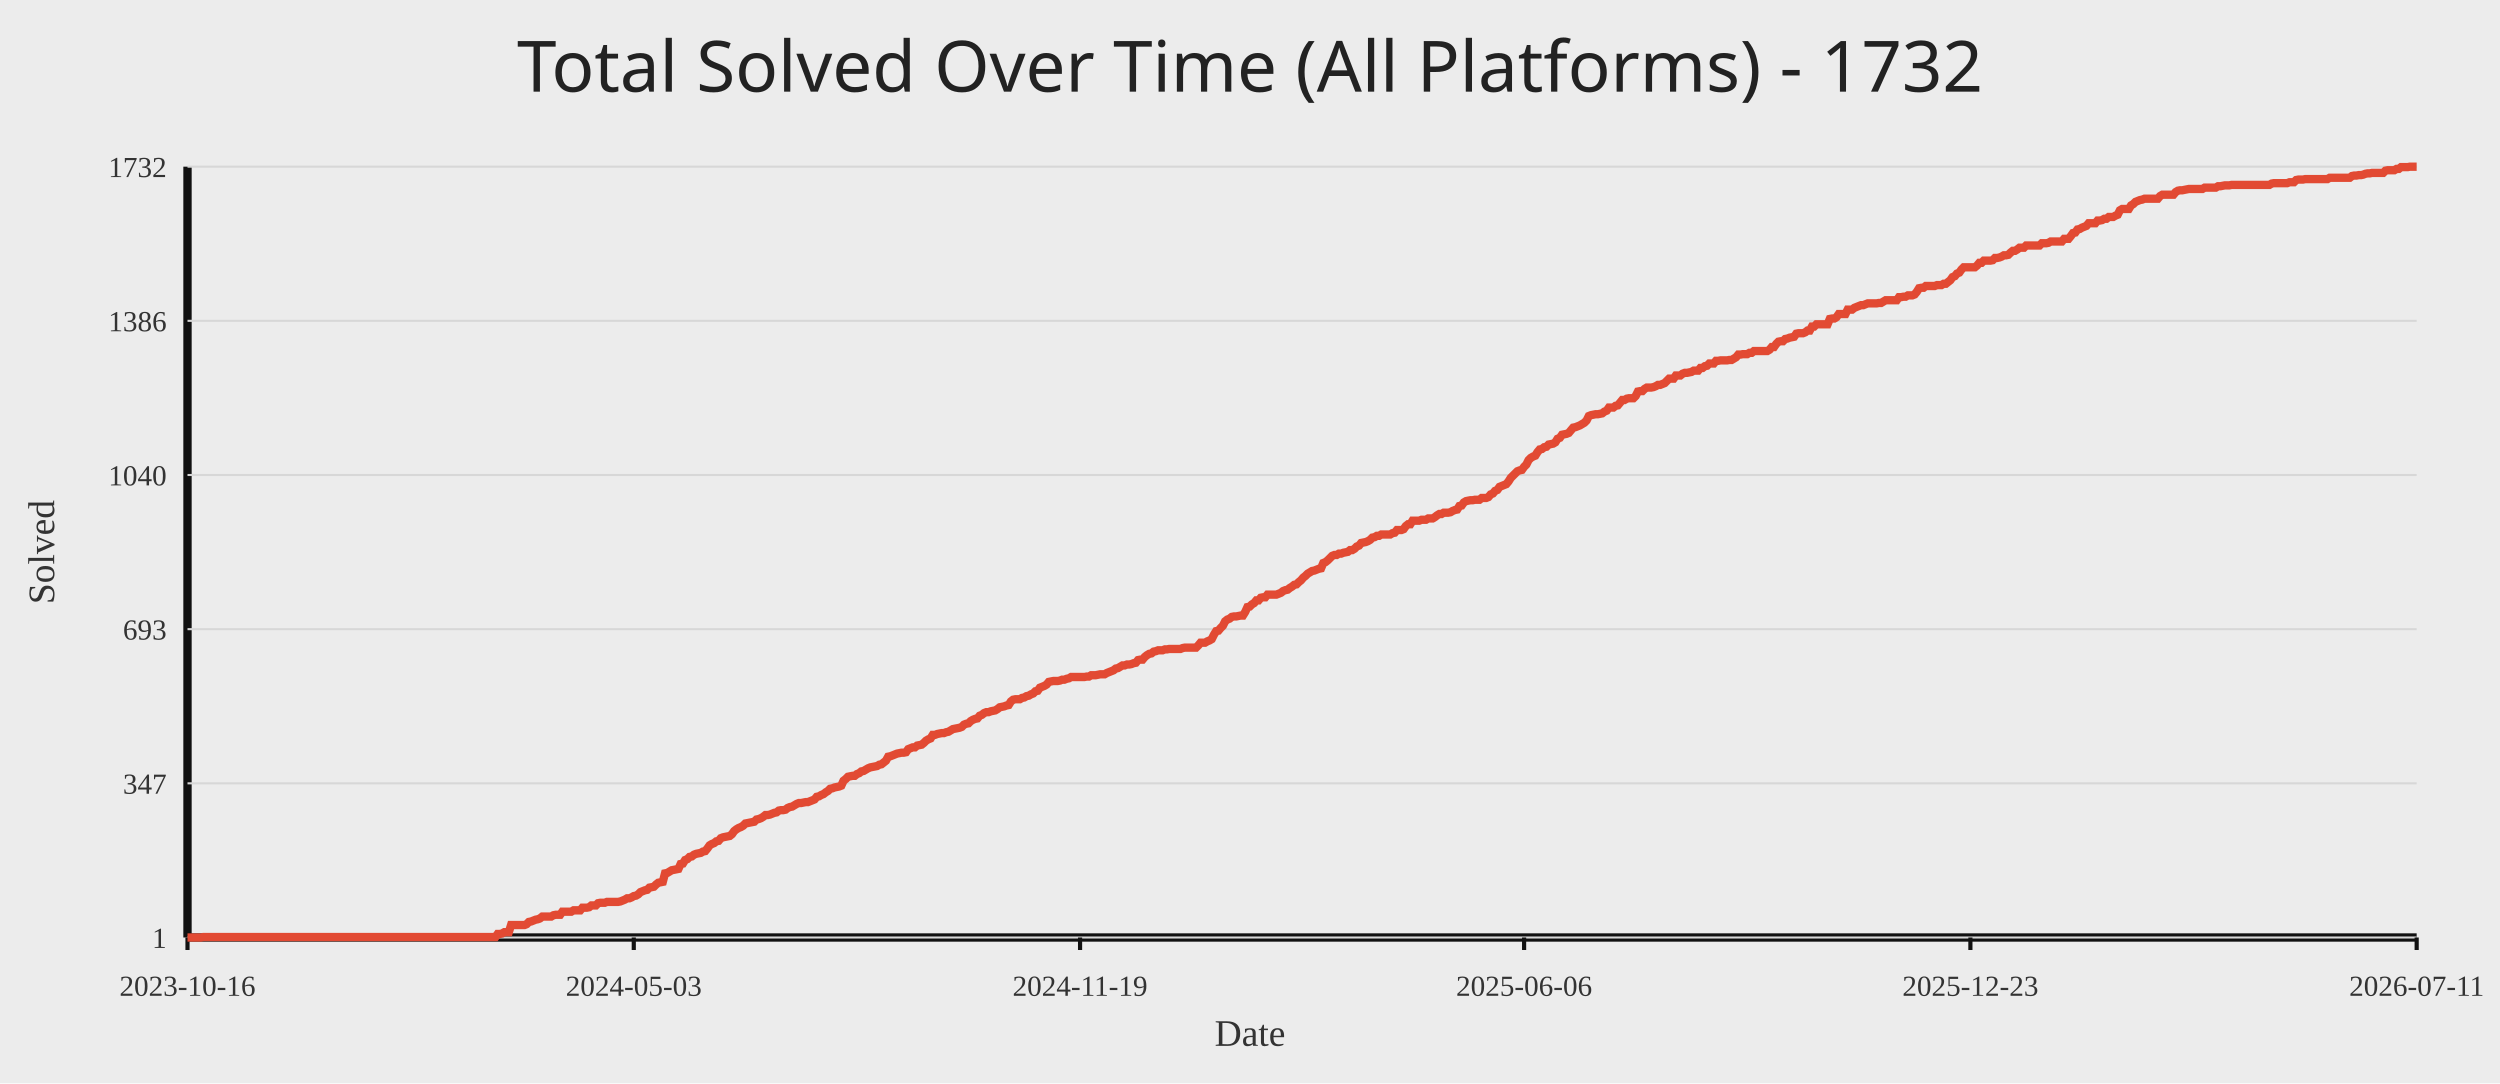
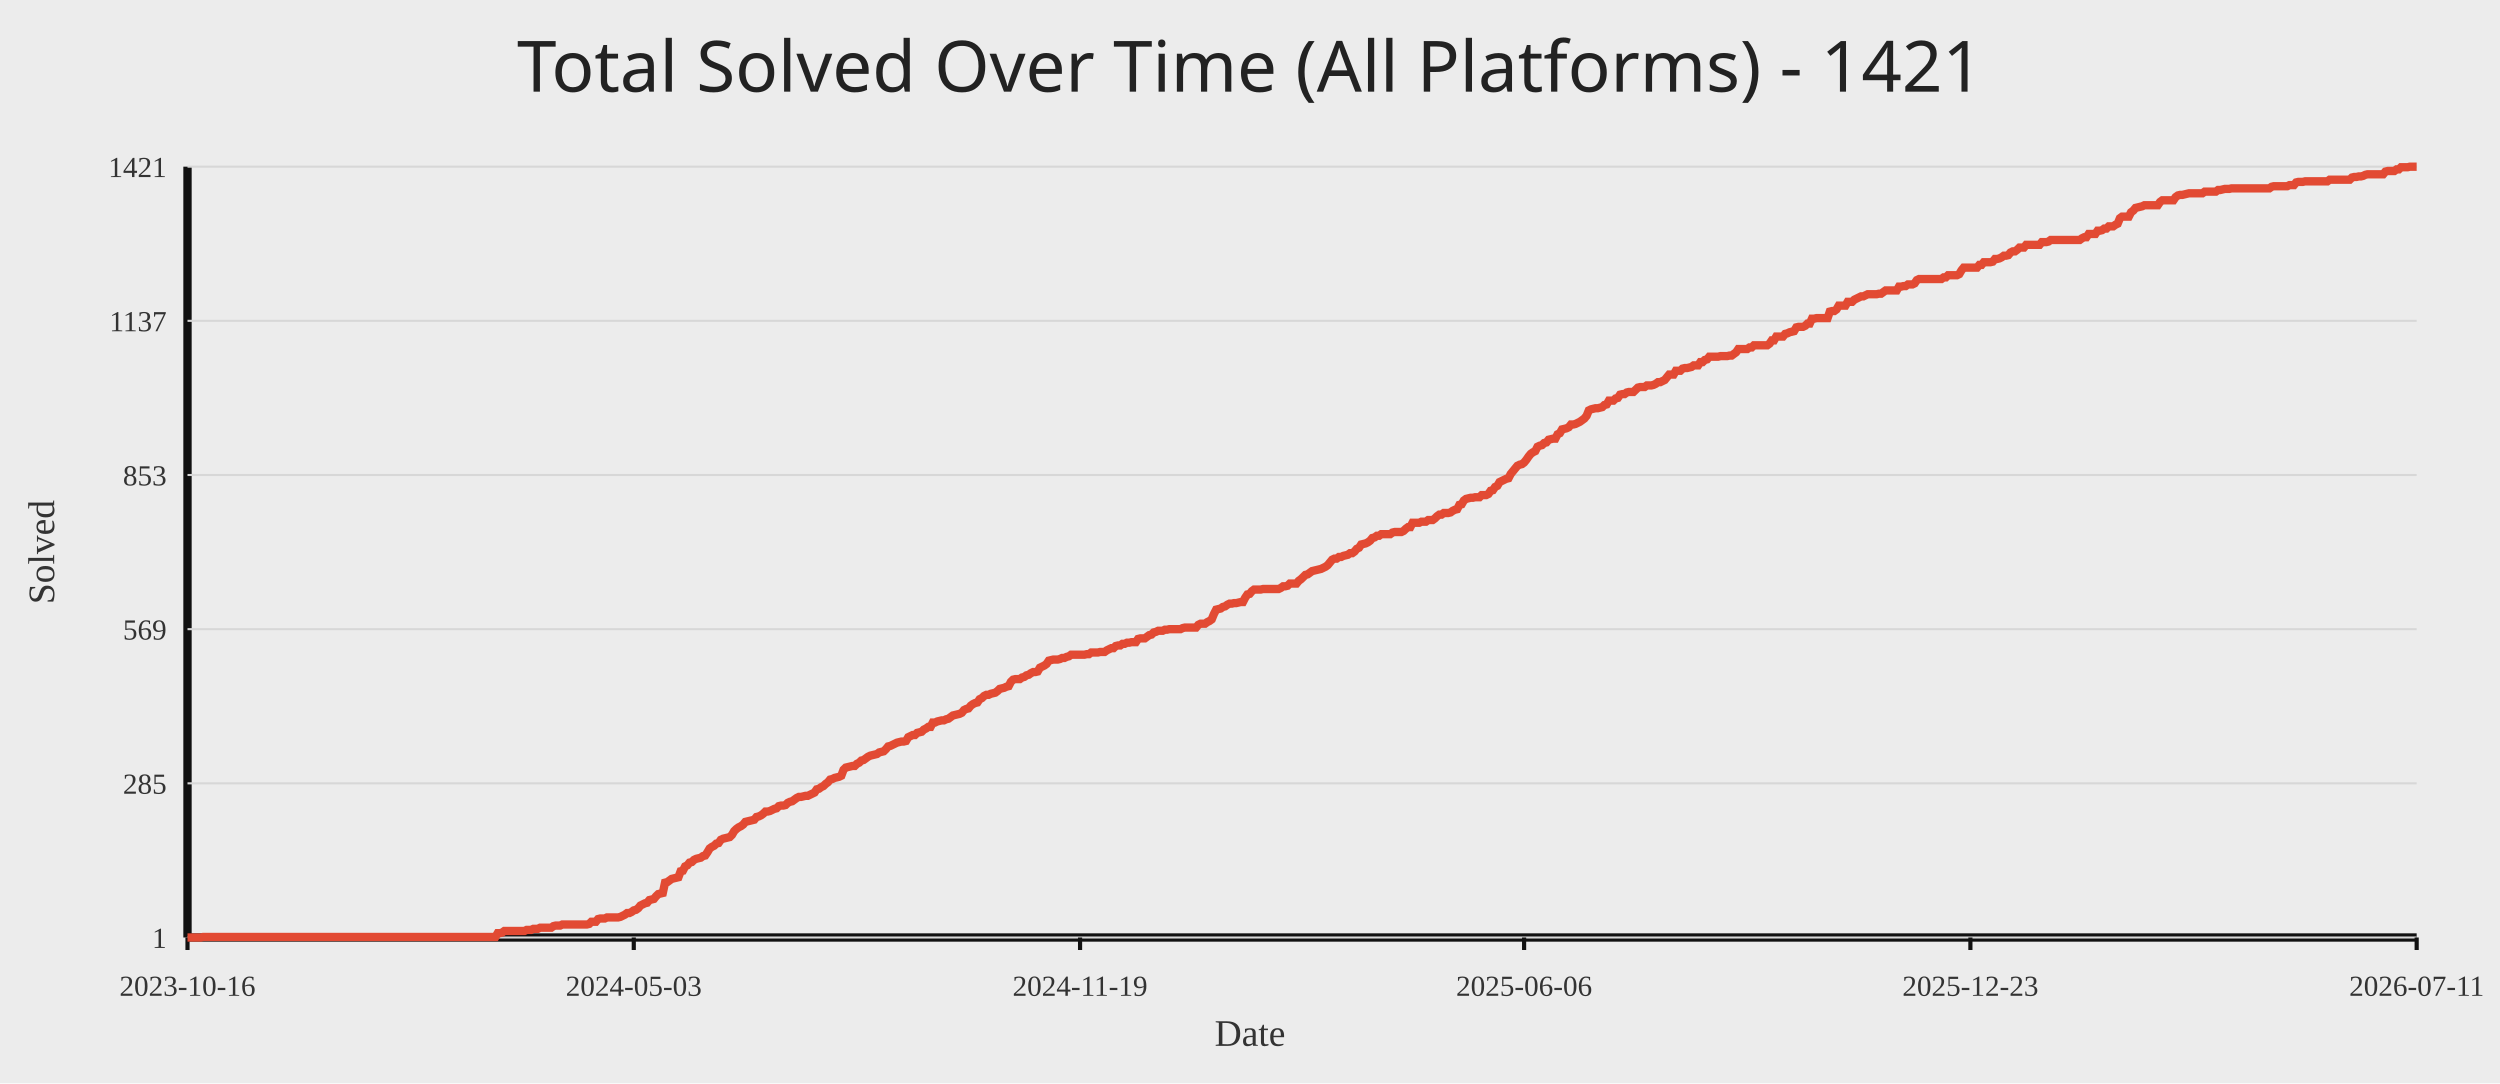
<svg xmlns="http://www.w3.org/2000/svg" width="1200" height="520">
  <rect width="100%" height="100%" fill="#ececec" />
-   <text x="50%" y="44" text-anchor="middle" fill="#222" font-size="34" font-family="Comic Sans MS, Segoe UI">Total Solved Over Time (All Platforms) - 1732</text>
+   <text x="50%" y="44" text-anchor="middle" fill="#222" font-size="34" font-family="Comic Sans MS, Segoe UI">Total Solved Over Time (All Platforms) - 1421</text>
  <line x1="90" y1="450" x2="1160" y2="450" stroke="#111" stroke-width="4" />
  <line x1="90" y1="80" x2="90" y2="450" stroke="#111" stroke-width="4" />
  <line x1="90" y1="450.00" x2="1160" y2="450.00" stroke="#d7d7d7" stroke-width="1" />
  <text x="80" y="455.00" text-anchor="end" fill="#333" font-size="14">1</text>
  <line x1="90" y1="376.00" x2="1160" y2="376.00" stroke="#d7d7d7" stroke-width="1" />
-   <text x="80" y="381.00" text-anchor="end" fill="#333" font-size="14">347</text>
+   <text x="80" y="381.00" text-anchor="end" fill="#333" font-size="14">285</text>
  <line x1="90" y1="302.00" x2="1160" y2="302.00" stroke="#d7d7d7" stroke-width="1" />
-   <text x="80" y="307.00" text-anchor="end" fill="#333" font-size="14">693</text>
+   <text x="80" y="307.00" text-anchor="end" fill="#333" font-size="14">569</text>
  <line x1="90" y1="228.00" x2="1160" y2="228.00" stroke="#d7d7d7" stroke-width="1" />
-   <text x="80" y="233.00" text-anchor="end" fill="#333" font-size="14">1040</text>
+   <text x="80" y="233.00" text-anchor="end" fill="#333" font-size="14">853</text>
  <line x1="90" y1="154.00" x2="1160" y2="154.00" stroke="#d7d7d7" stroke-width="1" />
-   <text x="80" y="159.00" text-anchor="end" fill="#333" font-size="14">1386</text>
+   <text x="80" y="159.00" text-anchor="end" fill="#333" font-size="14">1137</text>
  <line x1="90" y1="80.00" x2="1160" y2="80.00" stroke="#d7d7d7" stroke-width="1" />
-   <text x="80" y="85.00" text-anchor="end" fill="#333" font-size="14">1732</text>
+   <text x="80" y="85.00" text-anchor="end" fill="#333" font-size="14">1421</text>
  <line x1="90.00" y1="450" x2="90.00" y2="456" stroke="#111" stroke-width="2" />
  <text x="90.00" y="478" text-anchor="middle" fill="#333" font-size="14">2023-10-16</text>
  <line x1="304.21" y1="450" x2="304.21" y2="456" stroke="#111" stroke-width="2" />
  <text x="304.21" y="478" text-anchor="middle" fill="#333" font-size="14">2024-05-03</text>
  <line x1="518.43" y1="450" x2="518.43" y2="456" stroke="#111" stroke-width="2" />
  <text x="518.43" y="478" text-anchor="middle" fill="#333" font-size="14">2024-11-19</text>
  <line x1="731.57" y1="450" x2="731.57" y2="456" stroke="#111" stroke-width="2" />
  <text x="731.57" y="478" text-anchor="middle" fill="#333" font-size="14">2025-06-06</text>
  <line x1="945.79" y1="450" x2="945.79" y2="456" stroke="#111" stroke-width="2" />
  <text x="945.79" y="478" text-anchor="middle" fill="#333" font-size="14">2025-12-23</text>
  <line x1="1160.00" y1="450" x2="1160.00" y2="456" stroke="#111" stroke-width="2" />
  <text x="1160.00" y="478" text-anchor="middle" fill="#333" font-size="14">2026-07-11</text>
-   <polyline fill="none" stroke="#e24a33" stroke-width="4" points="90.00,450.00 91.07,450.00 92.14,450.00 93.21,450.00 94.28,450.00 95.36,450.00 96.43,450.00 97.50,449.79 98.57,449.79 99.64,449.79 100.71,449.79 101.78,449.79 102.85,449.79 103.92,449.79 104.99,449.79 106.07,449.79 107.14,449.79 108.21,449.79 109.28,449.79 110.35,449.79 111.42,449.79 112.49,449.79 113.56,449.79 114.63,449.79 115.71,449.79 116.78,449.79 117.85,449.79 118.92,449.79 119.99,449.79 121.06,449.79 122.13,449.79 123.20,449.79 124.27,449.79 125.35,449.79 126.42,449.79 127.49,449.79 128.56,449.79 129.63,449.79 130.70,449.79 131.77,449.79 132.84,449.79 133.91,449.79 134.98,449.79 136.06,449.79 137.13,449.79 138.20,449.79 139.27,449.79 140.34,449.79 141.41,449.79 142.48,449.79 143.55,449.79 144.62,449.79 145.70,449.79 146.77,449.79 147.84,449.79 148.91,449.79 149.98,449.79 151.05,449.79 152.12,449.79 153.19,449.79 154.26,449.79 155.34,449.79 156.41,449.79 157.48,449.79 158.55,449.79 159.62,449.79 160.69,449.79 161.76,449.79 162.83,449.79 163.90,449.79 164.97,449.79 166.05,449.79 167.12,449.79 168.19,449.79 169.26,449.79 170.33,449.79 171.40,449.79 172.47,449.79 173.54,449.79 174.61,449.79 175.69,449.79 176.76,449.79 177.83,449.79 178.90,449.79 179.97,449.79 181.04,449.79 182.11,449.79 183.18,449.79 184.25,449.79 185.33,449.79 186.40,449.79 187.47,449.79 188.54,449.79 189.61,449.79 190.68,449.79 191.75,449.79 192.82,449.79 193.89,449.79 194.96,449.79 196.04,449.79 197.11,449.79 198.18,449.79 199.25,449.79 200.32,449.79 201.39,449.79 202.46,449.79 203.53,449.79 204.60,449.79 205.68,449.79 206.75,449.79 207.82,449.79 208.89,449.79 209.96,449.79 211.03,449.79 212.10,449.79 213.17,449.79 214.24,449.79 215.32,449.79 216.39,449.79 217.46,449.79 218.53,449.79 219.60,449.79 220.67,449.79 221.74,449.79 222.81,449.79 223.88,449.79 224.95,449.79 226.03,449.79 227.10,449.79 228.17,449.79 229.24,449.79 230.31,449.79 231.38,449.79 232.45,449.79 233.52,449.79 234.59,449.79 235.67,449.79 236.74,449.79 237.81,449.79 238.88,448.29 239.95,448.29 241.02,448.08 242.09,447.44 243.16,447.44 244.23,447.44 245.31,444.02 246.38,444.02 247.45,444.02 248.52,444.02 249.59,444.02 250.66,444.02 251.73,444.02 252.80,443.59 253.87,442.52 254.94,442.31 256.02,441.88 257.09,441.45 258.16,441.24 259.23,440.81 260.30,439.95 261.37,439.95 262.44,439.95 263.51,439.95 264.58,439.95 265.66,439.31 266.73,439.10 267.80,439.10 268.87,439.10 269.94,437.60 271.01,437.60 272.08,437.60 273.15,437.60 274.22,437.60 275.30,436.96 276.37,436.96 277.44,436.96 278.51,436.96 279.58,435.68 280.65,435.68 281.72,435.68 282.79,435.47 283.86,434.61 284.93,434.61 286.01,434.61 287.08,433.54 288.15,433.33 289.22,433.33 290.29,433.33 291.36,432.90 292.43,432.90 293.50,432.90 294.57,432.90 295.65,432.90 296.72,432.90 297.79,432.69 298.86,432.26 299.93,431.83 301.00,431.19 302.07,431.19 303.14,430.76 304.21,430.12 305.29,429.91 306.36,429.27 307.43,428.20 308.50,427.77 309.57,427.34 310.64,427.13 311.71,426.06 312.78,425.85 313.85,425.63 314.92,424.56 316.00,423.71 317.07,423.50 318.14,423.28 319.21,419.22 320.28,419.01 321.35,418.37 322.42,417.72 323.49,417.51 324.56,417.30 325.64,417.08 326.71,414.73 327.78,414.52 328.85,412.81 329.92,412.38 330.99,411.31 332.06,411.10 333.13,410.24 334.20,409.82 335.28,409.60 336.35,409.39 337.42,408.75 338.49,408.53 339.56,407.25 340.63,405.75 341.70,405.11 342.77,404.69 343.84,403.83 344.91,403.62 345.99,402.33 347.06,401.91 348.13,401.69 349.20,401.48 350.27,401.27 351.34,400.41 352.41,398.91 353.48,398.06 354.55,397.42 355.63,396.99 356.70,396.35 357.77,395.28 358.84,395.07 359.91,394.85 360.98,394.64 362.05,394.43 363.12,393.36 364.19,393.14 365.27,392.72 366.34,392.07 367.41,391.22 368.48,391.22 369.55,391.01 370.62,390.58 371.69,390.15 372.76,389.94 373.83,389.08 374.90,388.87 375.98,388.87 377.05,388.65 378.12,387.80 379.19,387.37 380.26,387.16 381.33,386.52 382.40,385.88 383.47,385.45 384.54,385.45 385.62,385.23 386.69,385.02 387.76,385.02 388.83,384.59 389.90,384.17 390.97,383.74 392.04,382.46 393.11,382.24 394.18,381.60 395.26,381.17 396.33,380.32 397.40,379.68 398.47,378.61 399.54,378.39 400.61,377.97 401.68,377.75 402.75,377.54 403.82,377.11 404.89,374.76 405.97,373.91 407.04,372.84 408.11,372.62 409.18,372.41 410.25,372.41 411.32,371.55 412.39,371.13 413.46,370.27 414.53,370.06 415.61,369.42 416.68,368.78 417.75,368.35 418.82,368.13 419.89,367.92 420.96,367.71 422.03,367.07 423.10,366.85 424.17,366.00 425.25,365.14 426.32,363.22 427.39,363.00 428.46,362.58 429.53,362.15 430.60,361.72 431.67,361.51 432.74,361.29 433.81,361.29 434.88,361.08 435.96,359.58 437.03,359.16 438.10,358.73 439.17,358.73 440.24,357.87 441.31,357.66 442.38,357.45 443.45,356.59 444.52,355.52 445.60,354.88 446.67,354.45 447.74,352.74 448.81,352.74 449.88,352.32 450.95,352.10 452.02,351.89 453.09,351.89 454.16,351.46 455.24,351.25 456.31,350.61 457.38,349.97 458.45,349.75 459.52,349.54 460.59,349.32 461.66,348.90 462.73,347.83 463.80,347.40 464.87,347.19 465.95,346.12 467.02,345.48 468.09,345.05 469.16,344.84 470.23,343.55 471.30,343.13 472.37,342.27 473.44,341.84 474.51,341.84 475.59,341.42 476.66,341.20 477.73,340.99 478.80,340.35 479.87,339.49 480.94,339.28 482.01,339.06 483.08,338.64 484.15,338.42 485.23,336.71 486.30,335.86 487.37,335.64 488.44,335.64 489.51,335.64 490.58,335.00 491.65,334.79 492.72,334.15 493.79,333.93 494.86,333.29 495.94,332.87 497.01,331.80 498.08,331.58 499.15,330.09 500.22,329.66 501.29,329.23 502.36,328.59 503.43,327.31 504.50,327.09 505.58,326.88 506.65,326.88 507.72,326.88 508.79,326.67 509.86,326.24 510.93,326.24 512.00,325.81 513.07,325.60 514.14,324.96 515.22,324.96 516.29,324.96 517.36,324.96 518.43,324.96 519.50,324.96 520.57,324.96 521.64,324.74 522.71,324.74 523.78,324.10 524.85,324.10 525.93,324.10 527.00,323.89 528.07,323.67 529.14,323.67 530.21,323.67 531.28,323.03 532.35,322.61 533.42,322.18 534.49,321.75 535.57,320.90 536.64,320.68 537.71,320.04 538.78,319.40 539.85,319.40 540.92,318.97 541.99,318.97 543.06,318.76 544.13,318.33 545.21,318.12 546.28,316.83 547.35,316.62 548.42,316.62 549.49,315.34 550.56,314.48 551.63,313.84 552.70,313.63 553.77,312.77 554.84,312.56 555.92,312.13 556.99,312.13 558.06,312.13 559.13,311.70 560.20,311.70 561.27,311.49 562.34,311.49 563.41,311.49 564.48,311.49 565.56,311.49 566.63,311.49 567.70,311.06 568.77,310.85 569.84,310.85 570.91,310.85 571.98,310.85 573.05,310.85 574.12,310.85 575.20,309.78 576.27,308.50 577.34,308.50 578.41,308.50 579.48,307.86 580.55,307.43 581.62,306.79 582.69,304.65 583.76,302.94 584.83,302.73 585.91,301.44 586.98,300.38 588.05,298.24 589.12,297.38 590.19,296.96 591.26,296.10 592.33,295.89 593.40,295.89 594.47,295.67 595.55,295.46 596.62,295.46 597.69,293.75 598.76,291.40 599.83,291.18 600.90,290.12 601.97,289.47 603.04,288.19 604.11,288.19 605.19,286.91 606.26,286.70 607.33,286.70 608.40,285.41 609.47,285.41 610.54,285.41 611.61,285.41 612.68,285.41 613.75,284.99 614.82,284.56 615.90,283.70 616.97,283.28 618.04,283.06 619.11,282.21 620.18,281.57 621.25,280.71 622.32,280.50 623.39,279.43 624.46,278.57 625.54,277.29 626.61,276.44 627.68,275.37 628.75,274.73 629.82,274.08 630.89,273.87 631.96,273.44 633.03,273.02 634.10,272.80 635.18,270.24 636.25,269.81 637.32,268.95 638.39,267.89 639.46,266.82 640.53,266.39 641.60,266.39 642.67,265.75 643.74,265.75 644.81,265.32 645.89,265.11 646.96,264.89 648.03,264.04 649.10,264.04 650.17,263.40 651.24,262.33 652.31,261.90 653.38,260.62 654.45,260.40 655.53,260.19 656.60,259.76 657.67,259.12 658.74,258.05 659.81,257.84 660.88,257.20 661.95,257.20 663.02,256.56 664.09,256.56 665.17,256.56 666.24,256.56 667.31,256.56 668.38,255.92 669.45,255.70 670.52,254.42 671.59,254.42 672.66,254.42 673.73,253.99 674.80,252.50 675.88,251.64 676.95,251.64 678.02,249.93 679.09,249.93 680.16,249.93 681.23,249.93 682.30,249.50 683.37,249.50 684.44,249.50 685.52,248.86 686.59,248.86 687.66,248.86 688.73,248.22 689.80,247.37 690.87,246.72 691.94,246.72 693.01,246.08 694.08,246.08 695.16,246.08 696.23,245.87 697.30,245.23 698.37,244.80 699.44,244.59 700.51,242.88 701.58,242.66 702.65,241.17 703.72,240.53 704.79,240.31 705.87,240.10 706.94,240.10 708.01,239.88 709.08,239.88 710.15,239.88 711.22,239.03 712.29,239.03 713.36,239.03 714.43,238.60 715.51,237.32 716.58,236.89 717.65,235.61 718.72,235.18 719.79,233.69 720.86,233.26 721.93,232.83 723.00,232.40 724.07,231.12 725.15,229.41 726.22,228.34 727.29,227.27 728.36,226.20 729.43,225.78 730.50,225.56 731.57,224.07 732.64,223.00 733.71,220.86 734.78,219.79 735.86,219.15 736.93,218.72 738.00,217.01 739.07,215.73 740.14,215.52 741.21,214.66 742.28,214.45 743.35,213.38 744.42,213.17 745.50,212.95 746.57,212.31 747.64,210.60 748.71,210.17 749.78,208.68 750.85,208.46 751.92,208.25 752.99,207.82 754.06,206.54 755.14,205.26 756.21,205.04 757.28,204.62 758.35,204.19 759.42,203.55 760.49,202.91 761.56,201.84 762.63,199.70 763.70,199.27 764.77,199.06 765.85,198.84 766.92,198.84 767.99,198.63 769.06,198.42 770.13,197.56 771.20,197.13 772.27,195.64 773.34,195.64 774.41,195.64 775.49,194.78 776.56,194.57 777.63,193.29 778.70,192.00 779.77,192.00 780.84,191.36 781.91,191.15 782.98,191.15 784.05,191.15 785.13,190.08 786.20,187.94 787.27,187.73 788.34,187.73 789.41,186.66 790.48,186.02 791.55,186.02 792.62,186.02 793.69,185.81 794.76,185.38 795.84,184.74 796.91,184.74 797.98,184.31 799.05,183.88 800.12,182.81 801.19,181.74 802.26,181.74 803.33,181.74 804.40,180.25 805.48,180.25 806.55,180.25 807.62,179.39 808.69,178.97 809.76,178.97 810.83,178.75 811.90,178.54 812.97,177.90 814.04,177.90 815.12,177.90 816.19,176.61 817.26,176.61 818.33,175.76 819.40,175.55 820.47,174.48 821.54,174.48 822.61,174.48 823.68,173.19 824.75,173.19 825.83,172.98 826.90,172.98 827.97,172.98 829.04,172.98 830.11,172.77 831.18,172.77 832.25,172.13 833.32,171.48 834.39,170.20 835.47,170.20 836.54,169.99 837.61,169.99 838.68,169.99 839.75,169.35 840.82,169.35 841.89,168.49 842.96,168.49 844.03,168.49 845.11,168.49 846.18,168.49 847.25,168.49 848.32,168.49 849.39,167.85 850.46,166.57 851.53,166.57 852.60,165.07 853.67,164.00 854.74,163.79 855.82,163.79 856.89,162.72 857.96,162.51 859.03,162.08 860.10,161.87 861.17,161.65 862.24,160.16 863.31,159.94 864.38,159.94 865.46,159.94 866.53,159.51 867.60,158.66 868.67,158.66 869.74,156.74 870.81,156.74 871.88,155.67 872.95,155.67 874.02,155.67 875.10,155.67 876.17,155.67 877.24,155.67 878.31,153.10 879.38,152.89 880.45,152.89 881.52,152.25 882.59,150.75 883.66,150.75 884.73,150.75 885.81,150.75 886.88,148.61 887.95,148.61 889.02,148.61 890.09,147.76 891.16,147.33 892.23,146.90 893.30,146.48 894.37,146.48 895.45,146.05 896.52,145.62 897.59,145.62 898.66,145.62 899.73,145.62 900.80,145.62 901.87,145.41 902.94,145.41 904.01,144.77 905.09,144.12 906.16,144.12 907.23,144.12 908.30,144.12 909.37,144.12 910.44,144.12 911.51,142.63 912.58,142.63 913.65,142.41 914.72,142.41 915.80,141.77 916.87,141.77 917.94,141.77 919.01,141.35 920.08,140.06 921.15,138.35 922.22,138.14 923.29,138.14 924.36,137.28 925.44,137.28 926.51,137.28 927.58,137.28 928.65,137.28 929.72,136.86 930.79,136.86 931.86,136.86 932.93,136.22 934.00,136.22 935.08,135.36 936.15,134.51 937.22,133.01 938.29,132.58 939.36,131.30 940.43,130.87 941.50,129.38 942.57,128.31 943.64,128.31 944.71,128.31 945.79,128.31 946.86,128.31 947.93,128.31 949.00,127.45 950.07,126.17 951.14,126.17 952.21,125.10 953.28,125.10 954.35,125.10 955.43,125.10 956.50,124.89 957.57,123.82 958.64,123.82 959.71,123.60 960.78,123.18 961.85,122.54 962.92,122.54 963.99,122.32 965.07,121.25 966.14,120.40 967.21,120.40 968.28,119.76 969.35,118.90 970.42,118.90 971.49,118.90 972.56,117.83 973.63,117.83 974.70,117.83 975.78,117.83 976.85,117.83 977.92,117.83 978.99,117.83 980.06,116.76 981.13,116.76 982.20,116.76 983.27,116.55 984.34,115.91 985.42,115.91 986.49,115.91 987.56,115.91 988.63,115.91 989.70,115.91 990.77,114.63 991.84,114.63 992.91,114.63 993.98,113.34 995.06,111.85 996.13,111.63 997.20,110.14 998.27,109.92 999.34,109.28 1000.41,108.86 1001.48,108.43 1002.55,107.15 1003.62,107.15 1004.69,107.15 1005.77,107.15 1006.84,105.86 1007.91,105.86 1008.98,105.65 1010.05,105.01 1011.12,105.01 1012.19,104.15 1013.26,104.15 1014.33,104.15 1015.41,103.51 1016.48,103.08 1017.55,100.95 1018.62,100.31 1019.69,100.31 1020.76,100.31 1021.83,100.31 1022.90,98.60 1023.97,97.95 1025.05,96.89 1026.12,96.46 1027.19,96.03 1028.26,95.82 1029.33,95.39 1030.40,95.39 1031.47,95.39 1032.54,95.39 1033.61,95.39 1034.68,95.39 1035.76,95.39 1036.83,94.11 1037.90,93.47 1038.97,93.47 1040.04,93.47 1041.11,93.47 1042.18,93.47 1043.25,93.47 1044.32,92.18 1045.40,91.54 1046.47,91.33 1047.54,91.33 1048.61,91.11 1049.68,90.90 1050.75,90.69 1051.82,90.69 1052.89,90.69 1053.96,90.69 1055.04,90.69 1056.11,90.69 1057.18,90.69 1058.25,90.05 1059.32,90.05 1060.39,90.05 1061.46,90.05 1062.53,90.05 1063.60,90.05 1064.67,89.40 1065.75,89.40 1066.82,89.19 1067.89,88.98 1068.96,88.98 1070.03,88.98 1071.10,88.76 1072.17,88.76 1073.24,88.76 1074.31,88.76 1075.39,88.76 1076.46,88.76 1077.53,88.76 1078.60,88.76 1079.67,88.76 1080.74,88.76 1081.81,88.76 1082.88,88.76 1083.95,88.76 1085.03,88.76 1086.10,88.76 1087.17,88.76 1088.24,88.76 1089.31,88.76 1090.38,88.12 1091.45,87.91 1092.52,87.91 1093.59,87.91 1094.66,87.91 1095.74,87.91 1096.81,87.91 1097.88,87.91 1098.95,87.48 1100.02,87.48 1101.09,87.48 1102.16,86.41 1103.23,86.20 1104.30,86.20 1105.38,86.20 1106.45,85.98 1107.52,85.98 1108.59,85.98 1109.66,85.98 1110.73,85.98 1111.80,85.98 1112.87,85.98 1113.94,85.98 1115.02,85.98 1116.09,85.98 1117.16,85.98 1118.23,85.34 1119.30,85.34 1120.37,85.34 1121.44,85.34 1122.51,85.34 1123.58,85.34 1124.65,85.34 1125.73,85.34 1126.80,85.34 1127.87,85.34 1128.94,84.49 1130.01,84.27 1131.08,84.27 1132.15,84.06 1133.22,84.06 1134.29,83.85 1135.37,83.42 1136.44,83.21 1137.51,83.21 1138.58,82.99 1139.65,82.99 1140.72,82.99 1141.79,82.99 1142.86,82.99 1143.93,82.99 1145.01,81.92 1146.08,81.71 1147.15,81.71 1148.22,81.71 1149.29,81.71 1150.36,81.07 1151.43,81.07 1152.50,80.21 1153.57,80.21 1154.64,80.21 1155.72,80.21 1156.79,80.00 1157.86,80.00 1158.93,80.00 1160.00,80.00" />
+   <polyline fill="none" stroke="#e24a33" stroke-width="4" points="90.00,450.00 91.07,450.00 92.14,450.00 93.21,450.00 94.28,450.00 95.36,450.00 96.43,450.00 97.50,449.74 98.57,449.74 99.64,449.74 100.71,449.74 101.78,449.74 102.85,449.74 103.92,449.74 104.99,449.74 106.07,449.74 107.14,449.74 108.21,449.74 109.28,449.74 110.35,449.74 111.42,449.74 112.49,449.74 113.56,449.74 114.63,449.74 115.71,449.74 116.78,449.74 117.85,449.74 118.92,449.74 119.99,449.74 121.06,449.74 122.13,449.74 123.20,449.74 124.27,449.74 125.35,449.74 126.42,449.74 127.49,449.74 128.56,449.74 129.63,449.74 130.70,449.74 131.77,449.74 132.84,449.74 133.91,449.74 134.98,449.74 136.06,449.74 137.13,449.74 138.20,449.74 139.27,449.74 140.34,449.74 141.41,449.74 142.48,449.74 143.55,449.74 144.62,449.74 145.70,449.74 146.77,449.74 147.84,449.74 148.91,449.74 149.98,449.74 151.05,449.74 152.12,449.74 153.19,449.74 154.26,449.74 155.34,449.74 156.41,449.74 157.48,449.74 158.55,449.74 159.62,449.74 160.69,449.74 161.76,449.74 162.83,449.74 163.90,449.74 164.97,449.74 166.05,449.74 167.12,449.74 168.19,449.74 169.26,449.74 170.33,449.74 171.40,449.74 172.47,449.74 173.54,449.74 174.61,449.74 175.69,449.74 176.76,449.74 177.83,449.74 178.90,449.74 179.97,449.74 181.04,449.74 182.11,449.74 183.18,449.74 184.25,449.74 185.33,449.74 186.40,449.74 187.47,449.74 188.54,449.74 189.61,449.74 190.68,449.74 191.75,449.74 192.82,449.74 193.89,449.74 194.96,449.74 196.04,449.74 197.11,449.74 198.18,449.74 199.25,449.74 200.32,449.74 201.39,449.74 202.46,449.74 203.53,449.74 204.60,449.74 205.68,449.74 206.75,449.74 207.82,449.74 208.89,449.74 209.96,449.74 211.03,449.74 212.10,449.74 213.17,449.74 214.24,449.74 215.32,449.74 216.39,449.74 217.46,449.74 218.53,449.74 219.60,449.74 220.67,449.74 221.74,449.74 222.81,449.74 223.88,449.74 224.95,449.74 226.03,449.74 227.10,449.74 228.17,449.74 229.24,449.74 230.31,449.74 231.38,449.74 232.45,449.74 233.52,449.74 234.59,449.74 235.67,449.74 236.74,449.74 237.81,449.74 238.88,447.92 239.95,447.92 241.02,447.65 242.09,446.87 243.16,446.87 244.23,446.87 245.31,446.87 246.38,446.87 247.45,446.87 248.52,446.87 249.59,446.87 250.66,446.87 251.73,446.87 252.80,446.35 253.87,446.35 254.94,446.35 256.02,445.83 257.09,445.83 258.16,445.83 259.23,445.31 260.30,445.31 261.37,445.31 262.44,445.31 263.51,445.31 264.58,445.31 265.66,444.53 266.73,444.27 267.80,444.27 268.87,444.27 269.94,443.75 271.01,443.75 272.08,443.75 273.15,443.75 274.22,443.75 275.30,443.75 276.37,443.75 277.44,443.75 278.51,443.75 279.58,443.75 280.65,443.75 281.72,443.75 282.79,443.49 283.86,442.44 284.93,442.44 286.01,442.44 287.08,441.14 288.15,440.88 289.22,440.88 290.29,440.88 291.36,440.36 292.43,440.36 293.50,440.36 294.57,440.36 295.65,440.36 296.72,440.36 297.79,440.10 298.86,439.58 299.93,439.06 301.00,438.27 302.07,438.27 303.14,437.75 304.21,436.97 305.29,436.71 306.36,435.93 307.43,434.63 308.50,434.11 309.57,433.58 310.64,433.32 311.71,432.02 312.78,431.76 313.85,431.50 314.92,430.20 316.00,429.15 317.07,428.89 318.14,428.63 319.21,423.68 320.28,423.42 321.35,422.64 322.42,421.86 323.49,421.60 324.56,421.34 325.64,421.08 326.71,418.21 327.78,417.95 328.85,415.87 329.92,415.35 330.99,414.04 332.06,413.78 333.13,412.74 334.20,412.22 335.28,411.96 336.35,411.70 337.42,410.92 338.49,410.65 339.56,409.09 340.63,407.27 341.70,406.49 342.77,405.96 343.84,404.92 344.91,404.66 345.99,403.10 347.06,402.58 348.13,402.32 349.20,402.06 350.27,401.80 351.34,400.75 352.41,398.93 353.48,397.89 354.55,397.11 355.63,396.58 356.70,395.80 357.77,394.50 358.84,394.24 359.91,393.98 360.98,393.72 362.05,393.46 363.12,392.15 364.19,391.89 365.27,391.37 366.34,390.59 367.41,389.55 368.48,389.55 369.55,389.29 370.62,388.77 371.69,388.25 372.76,387.99 373.83,386.94 374.90,386.68 375.98,386.68 377.05,386.42 378.12,385.38 379.19,384.86 380.26,384.60 381.33,383.82 382.40,383.04 383.47,382.51 384.54,382.51 385.62,382.25 386.69,381.99 387.76,381.99 388.83,381.47 389.90,380.95 390.97,380.43 392.04,378.87 393.11,378.61 394.18,377.82 395.26,377.30 396.33,376.26 397.40,375.48 398.47,374.18 399.54,373.92 400.61,373.39 401.68,373.13 402.75,372.87 403.82,372.35 404.89,369.49 405.97,368.44 407.04,368.18 408.11,367.92 409.18,367.66 410.25,367.66 411.32,366.62 412.39,366.10 413.46,365.06 414.53,364.80 415.61,364.01 416.68,363.23 417.75,362.71 418.82,362.45 419.89,362.19 420.96,361.93 422.03,361.15 423.10,360.89 424.17,360.63 425.25,359.58 426.32,358.28 427.39,358.02 428.46,357.50 429.53,356.98 430.60,356.46 431.67,356.20 432.74,355.94 433.81,355.94 434.88,355.68 435.96,353.85 437.03,353.33 438.10,352.81 439.17,352.81 440.24,351.77 441.31,351.51 442.38,351.25 443.45,350.20 444.52,349.68 445.60,348.90 446.67,348.90 447.74,346.82 448.81,346.82 449.88,346.30 450.95,346.04 452.02,345.77 453.09,345.77 454.16,345.25 455.24,344.99 456.31,344.21 457.38,343.43 458.45,343.17 459.52,342.91 460.59,342.65 461.66,342.13 462.73,340.82 463.80,340.30 464.87,340.04 465.95,338.74 467.02,337.96 468.09,337.44 469.16,337.18 470.23,335.61 471.30,335.09 472.37,334.05 473.44,333.53 474.51,333.53 475.59,333.01 476.66,332.75 477.73,332.49 478.80,331.70 479.87,330.66 480.94,330.40 482.01,330.14 483.08,329.62 484.15,329.36 485.23,327.27 486.30,326.23 487.37,325.97 488.44,325.97 489.51,325.97 490.58,325.19 491.65,324.93 492.72,324.15 493.79,323.89 494.86,323.11 495.94,322.58 497.01,322.58 498.08,322.32 499.15,320.50 500.22,319.98 501.29,319.46 502.36,318.68 503.43,317.11 504.50,316.85 505.58,316.59 506.65,316.59 507.72,316.59 508.79,316.33 509.86,315.81 510.93,315.81 512.00,315.29 513.07,315.03 514.14,314.25 515.22,314.25 516.29,314.25 517.36,314.25 518.43,314.25 519.50,314.25 520.57,314.25 521.64,313.99 522.71,313.99 523.78,313.20 524.85,313.20 525.93,313.20 527.00,313.20 528.07,312.94 529.14,312.94 530.21,312.94 531.28,312.16 532.35,311.64 533.42,311.12 534.49,311.12 535.57,310.08 536.64,309.82 537.71,309.82 538.78,309.04 539.85,309.04 540.92,308.51 541.99,308.51 543.06,308.25 544.13,308.25 545.21,308.25 546.28,306.69 547.35,306.43 548.42,306.43 549.49,306.43 550.56,305.65 551.63,304.87 552.70,304.61 553.77,303.56 554.84,303.30 555.92,302.78 556.99,302.78 558.06,302.78 559.13,302.26 560.20,302.26 561.27,302.00 562.34,302.00 563.41,302.00 564.48,302.00 565.56,302.00 566.63,302.00 567.70,301.48 568.77,301.22 569.84,301.22 570.91,301.22 571.98,301.22 573.05,301.22 574.12,301.22 575.20,299.92 576.27,299.39 577.34,299.39 578.41,299.39 579.48,298.61 580.55,298.09 581.62,297.31 582.69,294.70 583.76,292.62 584.83,292.36 585.91,292.10 586.98,291.32 588.05,291.06 589.12,290.27 590.19,289.75 591.26,289.75 592.33,289.49 593.40,289.49 594.47,289.23 595.55,288.97 596.62,288.97 597.69,286.89 598.76,285.32 599.83,285.06 600.90,283.76 601.97,282.98 603.04,282.98 604.11,282.98 605.19,282.98 606.26,282.72 607.33,282.72 608.40,282.72 609.47,282.72 610.54,282.72 611.61,282.72 612.68,282.72 613.75,282.72 614.82,282.20 615.90,281.42 616.97,281.42 618.04,281.15 619.11,280.11 620.18,280.11 621.25,280.11 622.32,280.11 623.39,278.81 624.46,278.03 625.54,276.99 626.61,275.94 627.68,275.68 628.75,274.90 629.82,274.12 630.89,273.86 631.96,273.60 633.03,273.34 634.10,273.08 635.18,272.56 636.25,272.04 637.32,271.25 638.39,269.95 639.46,268.65 640.53,268.13 641.60,268.13 642.67,267.35 643.74,267.35 644.81,266.82 645.89,266.56 646.96,266.30 648.03,265.52 649.10,265.52 650.17,264.74 651.24,263.44 652.31,262.92 653.38,261.35 654.45,261.09 655.53,260.83 656.60,260.31 657.67,259.53 658.74,258.23 659.81,257.96 660.88,257.18 661.95,257.18 663.02,256.40 664.09,256.40 665.17,256.40 666.24,256.40 667.31,256.40 668.38,255.62 669.45,255.36 670.52,255.36 671.59,255.36 672.66,255.36 673.73,254.84 674.80,253.80 675.88,253.01 676.95,253.01 678.02,250.93 679.09,250.93 680.16,250.93 681.23,250.93 682.30,250.41 683.37,250.41 684.44,250.41 685.52,249.63 686.59,249.63 687.66,249.63 688.73,248.85 689.80,247.80 690.87,247.02 691.94,247.02 693.01,246.24 694.08,246.24 695.16,246.24 696.23,245.98 697.30,245.20 698.37,244.68 699.44,244.42 700.51,242.33 701.58,242.07 702.65,240.25 703.72,239.46 704.79,239.20 705.87,238.94 706.94,238.94 708.01,238.68 709.08,238.68 710.15,238.68 711.22,237.64 712.29,237.64 713.36,237.64 714.43,237.12 715.51,235.56 716.58,235.30 717.65,233.73 718.72,233.21 719.79,231.39 720.86,230.87 721.93,230.35 723.00,229.82 724.07,229.56 725.15,227.48 726.22,226.18 727.29,224.87 728.36,223.57 729.43,223.05 730.50,222.79 731.57,222.01 732.64,220.70 733.71,219.14 734.78,217.84 735.86,217.06 736.93,216.54 738.00,214.45 739.07,213.93 740.14,213.67 741.21,212.63 742.28,212.37 743.35,211.06 744.42,210.80 745.50,210.54 746.57,210.54 747.64,208.46 748.71,207.94 749.78,206.11 750.85,205.85 751.92,205.59 752.99,205.07 754.06,203.77 755.14,203.77 756.21,203.51 757.28,202.99 758.35,202.46 759.42,201.68 760.49,200.90 761.56,199.60 762.63,196.99 763.70,196.47 764.77,196.21 765.85,195.95 766.92,195.95 767.99,195.69 769.06,195.43 770.13,194.39 771.20,194.13 772.27,192.30 773.34,192.30 774.41,192.30 775.49,191.26 776.56,191.00 777.63,189.44 778.70,189.18 779.77,189.18 780.84,188.39 781.91,188.13 782.98,188.13 784.05,188.13 785.13,187.09 786.20,186.05 787.27,185.79 788.34,185.79 789.41,185.79 790.48,185.01 791.55,185.01 792.62,185.01 793.69,184.75 794.76,184.23 795.84,183.44 796.91,183.44 797.98,182.92 799.05,182.40 800.12,181.10 801.19,179.80 802.26,179.80 803.33,179.80 804.40,177.97 805.48,177.97 806.55,177.97 807.62,176.93 808.69,176.67 809.76,176.67 810.83,176.41 811.90,176.15 812.97,175.37 814.04,175.37 815.12,175.37 816.19,173.80 817.26,173.80 818.33,172.76 819.40,172.50 820.47,171.20 821.54,171.20 822.61,171.20 823.68,171.20 824.75,171.20 825.83,170.94 826.90,170.94 827.97,170.94 829.04,170.94 830.11,170.68 831.18,170.68 832.25,169.89 833.32,169.11 834.39,167.55 835.47,167.55 836.54,167.55 837.61,167.55 838.68,167.55 839.75,166.77 840.82,166.77 841.89,165.73 842.96,165.73 844.03,165.73 845.11,165.73 846.18,165.73 847.25,165.73 848.32,165.73 849.39,164.94 850.46,163.38 851.53,163.38 852.60,161.56 853.67,161.56 854.74,161.56 855.82,161.56 856.89,160.25 857.96,159.99 859.03,159.47 860.10,159.21 861.17,158.95 862.24,157.13 863.31,156.87 864.38,156.87 865.46,156.87 866.53,156.35 867.60,155.30 868.67,155.30 869.74,152.96 870.81,152.96 871.88,152.70 872.95,152.70 874.02,152.70 875.10,152.70 876.17,152.70 877.24,152.70 878.31,149.57 879.38,149.31 880.45,149.31 881.52,148.53 882.59,146.70 883.66,146.70 884.73,146.70 885.81,146.70 886.88,144.88 887.95,144.88 889.02,144.88 890.09,143.84 891.16,143.32 892.23,142.80 893.30,142.27 894.37,142.27 895.45,141.75 896.52,141.23 897.59,141.23 898.66,141.23 899.73,141.23 900.80,141.23 901.87,140.97 902.94,140.97 904.01,140.19 905.09,139.41 906.16,139.41 907.23,139.41 908.30,139.41 909.37,139.41 910.44,139.41 911.51,137.58 912.58,137.58 913.65,137.32 914.72,137.32 915.80,136.54 916.87,136.54 917.94,136.54 919.01,136.02 920.08,134.46 921.15,133.94 922.22,133.94 923.29,133.94 924.36,133.94 925.44,133.94 926.51,133.94 927.58,133.94 928.65,133.94 929.72,133.94 930.79,133.94 931.86,133.94 932.93,133.15 934.00,133.15 935.08,132.11 936.15,132.11 937.22,132.11 938.29,132.11 939.36,132.11 940.43,131.59 941.50,129.77 942.57,128.46 943.64,128.46 944.71,128.46 945.79,128.46 946.86,128.46 947.93,128.46 949.00,128.46 950.07,127.16 951.14,127.16 952.21,125.86 953.28,125.86 954.35,125.86 955.43,125.86 956.50,125.60 957.57,124.30 958.64,124.30 959.71,124.04 960.78,123.51 961.85,122.73 962.92,122.73 963.99,122.47 965.07,121.17 966.14,120.65 967.21,120.65 968.28,119.87 969.35,118.82 970.42,118.82 971.49,118.82 972.56,117.52 973.63,117.52 974.70,117.52 975.78,117.52 976.85,117.52 977.92,117.52 978.99,117.52 980.06,116.22 981.13,116.22 982.20,116.22 983.27,115.96 984.34,115.18 985.42,115.18 986.49,115.18 987.56,115.18 988.63,115.18 989.70,115.18 990.77,115.18 991.84,115.18 992.91,115.18 993.98,115.18 995.06,115.18 996.13,115.18 997.20,115.18 998.27,115.18 999.34,114.39 1000.41,113.87 1001.48,113.87 1002.55,112.31 1003.62,112.31 1004.69,112.31 1005.77,112.31 1006.84,110.75 1007.91,110.75 1008.98,110.49 1010.05,109.70 1011.12,109.70 1012.19,108.66 1013.26,108.66 1014.33,108.66 1015.41,107.88 1016.48,107.36 1017.55,104.75 1018.62,103.97 1019.69,103.97 1020.76,103.97 1021.83,103.97 1022.90,101.89 1023.97,101.11 1025.05,99.80 1026.12,99.54 1027.19,99.28 1028.26,99.02 1029.33,98.50 1030.40,98.50 1031.47,98.50 1032.54,98.50 1033.61,98.50 1034.68,98.50 1035.76,98.50 1036.83,96.94 1037.90,96.15 1038.97,96.15 1040.04,96.15 1041.11,96.15 1042.18,96.15 1043.25,96.15 1044.32,94.59 1045.40,93.81 1046.47,93.55 1047.54,93.55 1048.61,93.29 1049.68,93.03 1050.75,92.77 1051.82,92.77 1052.89,92.77 1053.96,92.77 1055.04,92.77 1056.11,92.77 1057.18,92.77 1058.25,91.99 1059.32,91.99 1060.39,91.99 1061.46,91.99 1062.53,91.99 1063.60,91.99 1064.67,91.20 1065.75,91.20 1066.82,90.94 1067.89,90.68 1068.96,90.68 1070.03,90.68 1071.10,90.42 1072.17,90.42 1073.24,90.42 1074.31,90.42 1075.39,90.42 1076.46,90.42 1077.53,90.42 1078.60,90.42 1079.67,90.42 1080.74,90.42 1081.81,90.42 1082.88,90.42 1083.95,90.42 1085.03,90.42 1086.10,90.42 1087.17,90.42 1088.24,90.42 1089.31,90.42 1090.38,89.64 1091.45,89.38 1092.52,89.38 1093.59,89.38 1094.66,89.38 1095.74,89.38 1096.81,89.38 1097.88,89.38 1098.95,88.86 1100.02,88.86 1101.09,88.86 1102.16,87.56 1103.23,87.30 1104.30,87.30 1105.38,87.30 1106.45,87.04 1107.52,87.04 1108.59,87.04 1109.66,87.04 1110.73,87.04 1111.80,87.04 1112.87,87.04 1113.94,87.04 1115.02,87.04 1116.09,87.04 1117.16,87.04 1118.23,86.25 1119.30,86.25 1120.37,86.25 1121.44,86.25 1122.51,86.25 1123.58,86.25 1124.65,86.25 1125.73,86.25 1126.80,86.25 1127.87,86.25 1128.94,85.21 1130.01,84.95 1131.08,84.95 1132.15,84.69 1133.22,84.69 1134.29,84.43 1135.37,83.91 1136.44,83.65 1137.51,83.65 1138.58,83.65 1139.65,83.65 1140.72,83.65 1141.79,83.65 1142.86,83.65 1143.93,83.65 1145.01,82.35 1146.08,82.08 1147.15,82.08 1148.22,82.08 1149.29,82.08 1150.36,81.30 1151.43,81.30 1152.50,80.26 1153.57,80.26 1154.64,80.26 1155.72,80.26 1156.79,80.00 1157.86,80.00 1158.93,80.00 1160.00,80.00" />
  <text x="50%" y="502" text-anchor="middle" fill="#333" font-size="18">Date</text>
  <text x="26" y="265.00" transform="rotate(-90 26 265.00)" text-anchor="middle" fill="#333" font-size="18">Solved</text>
</svg>
